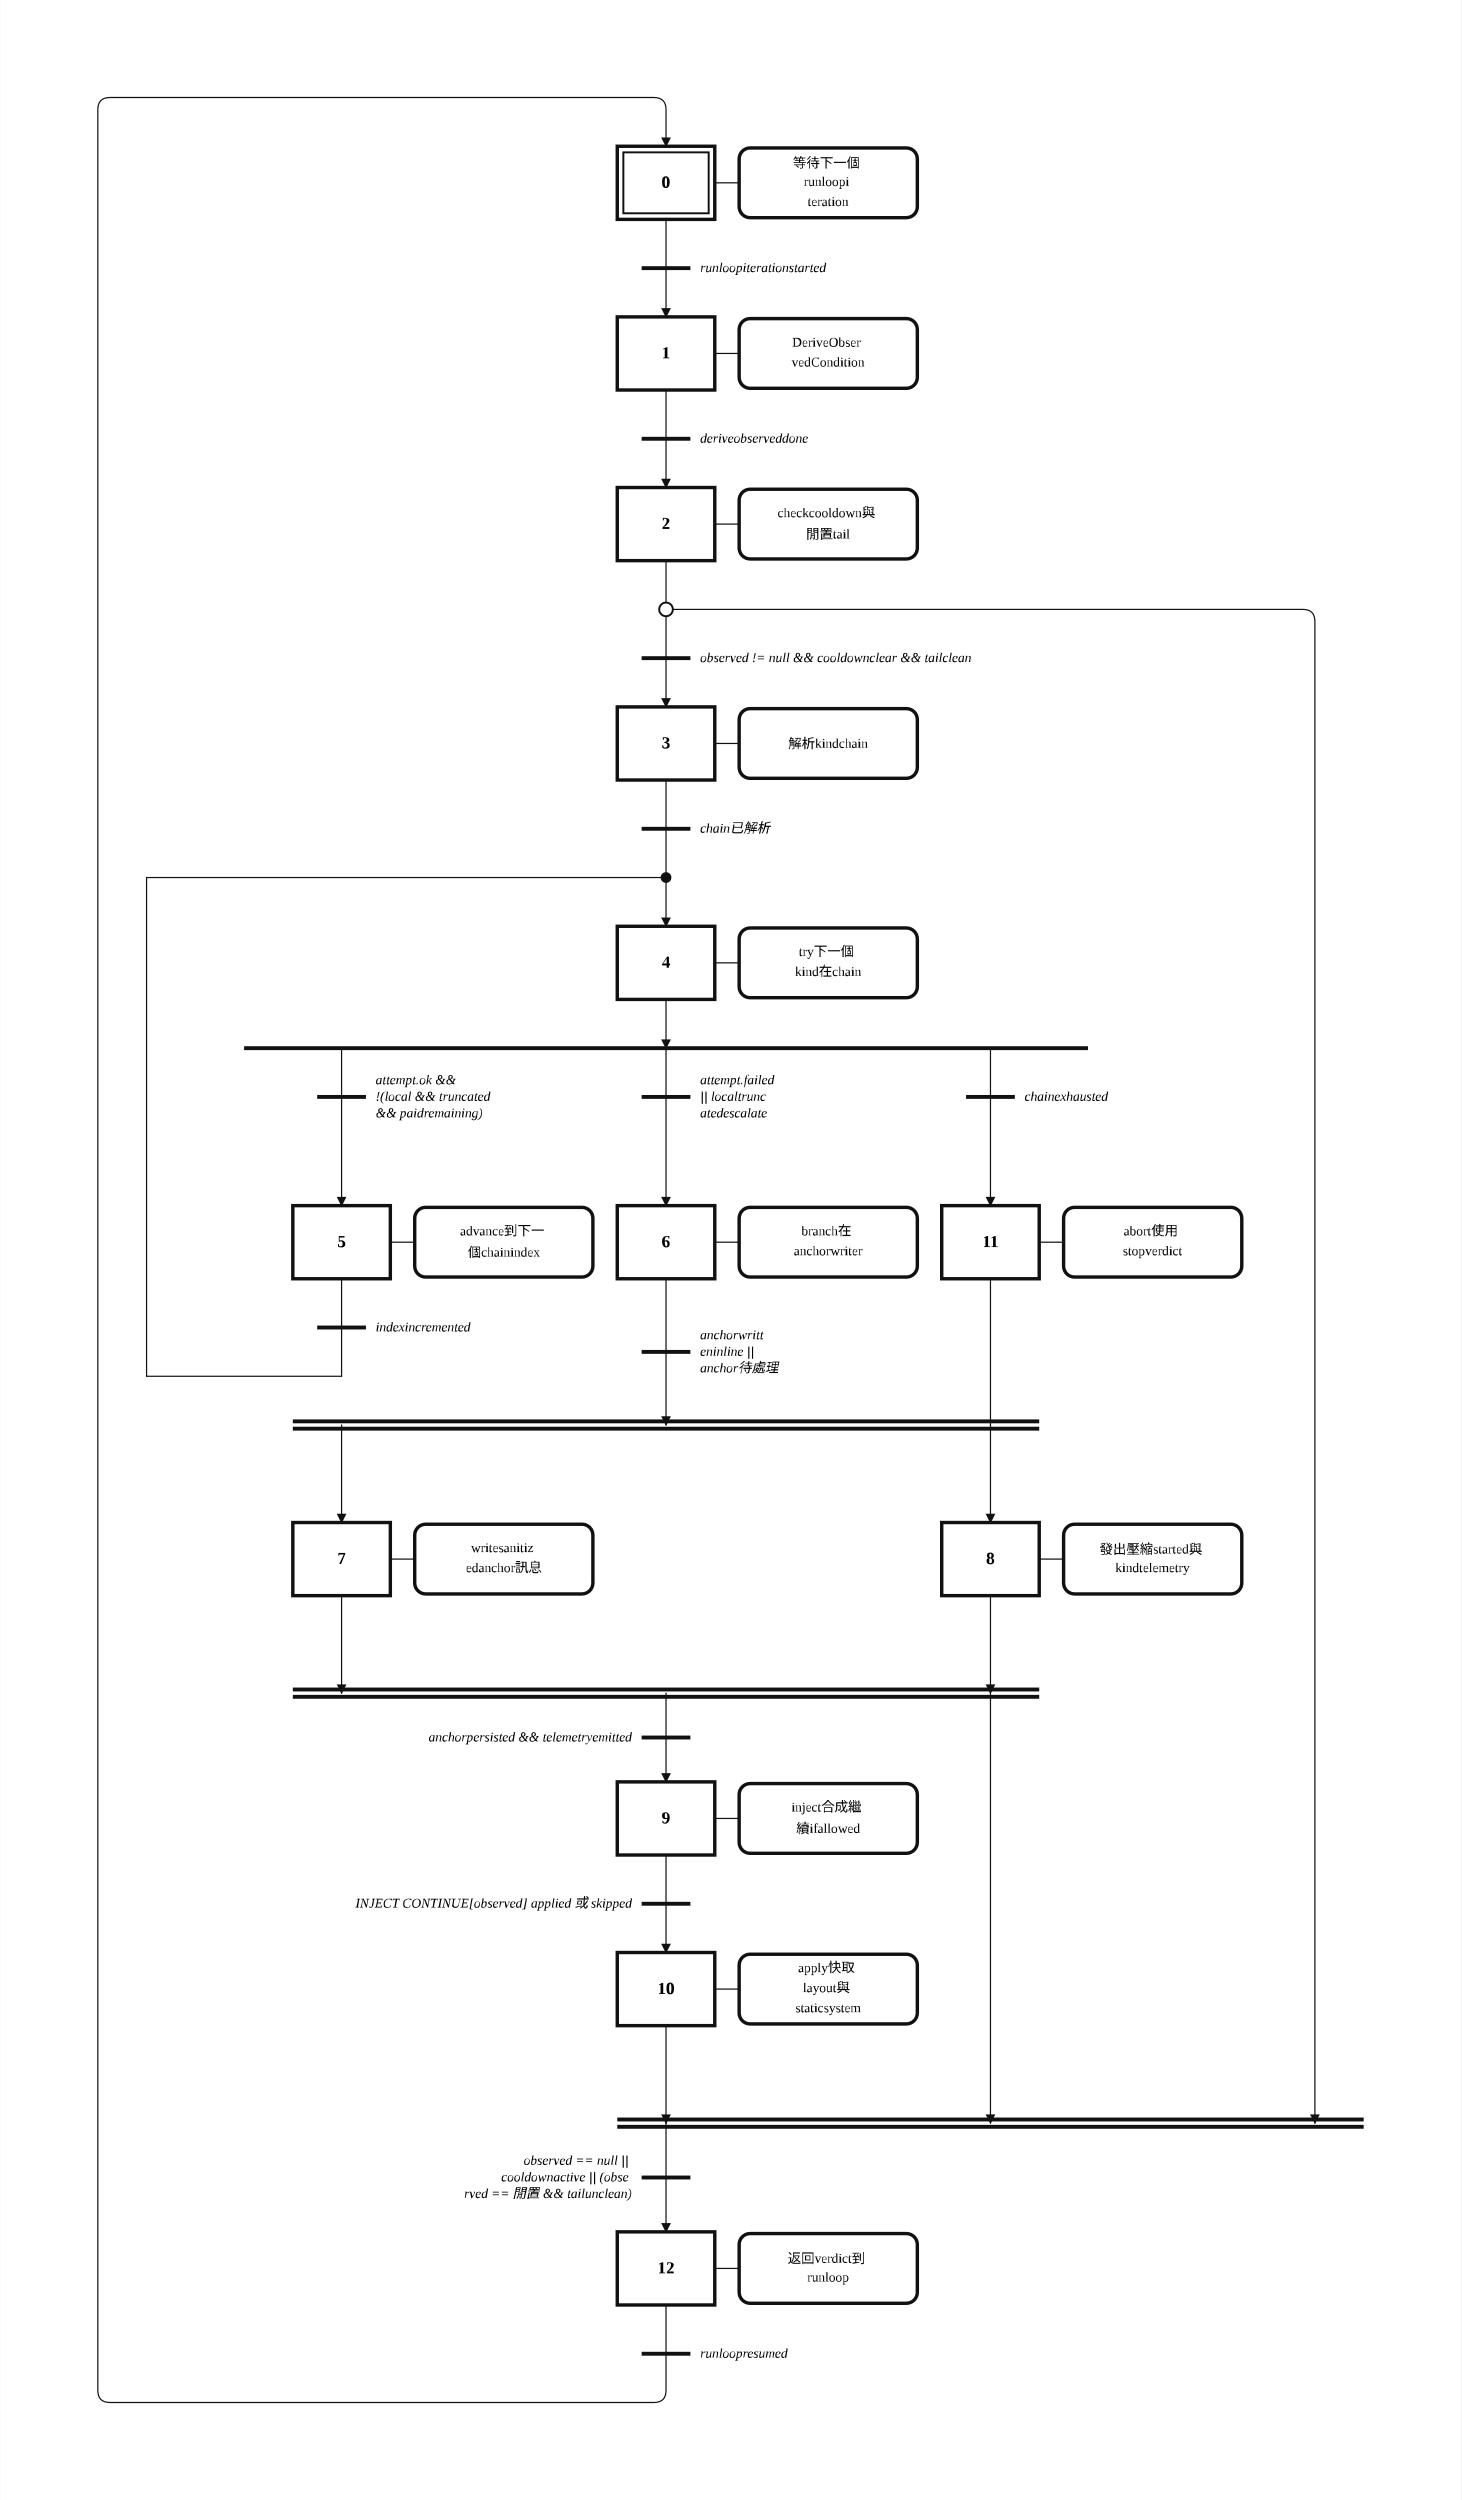
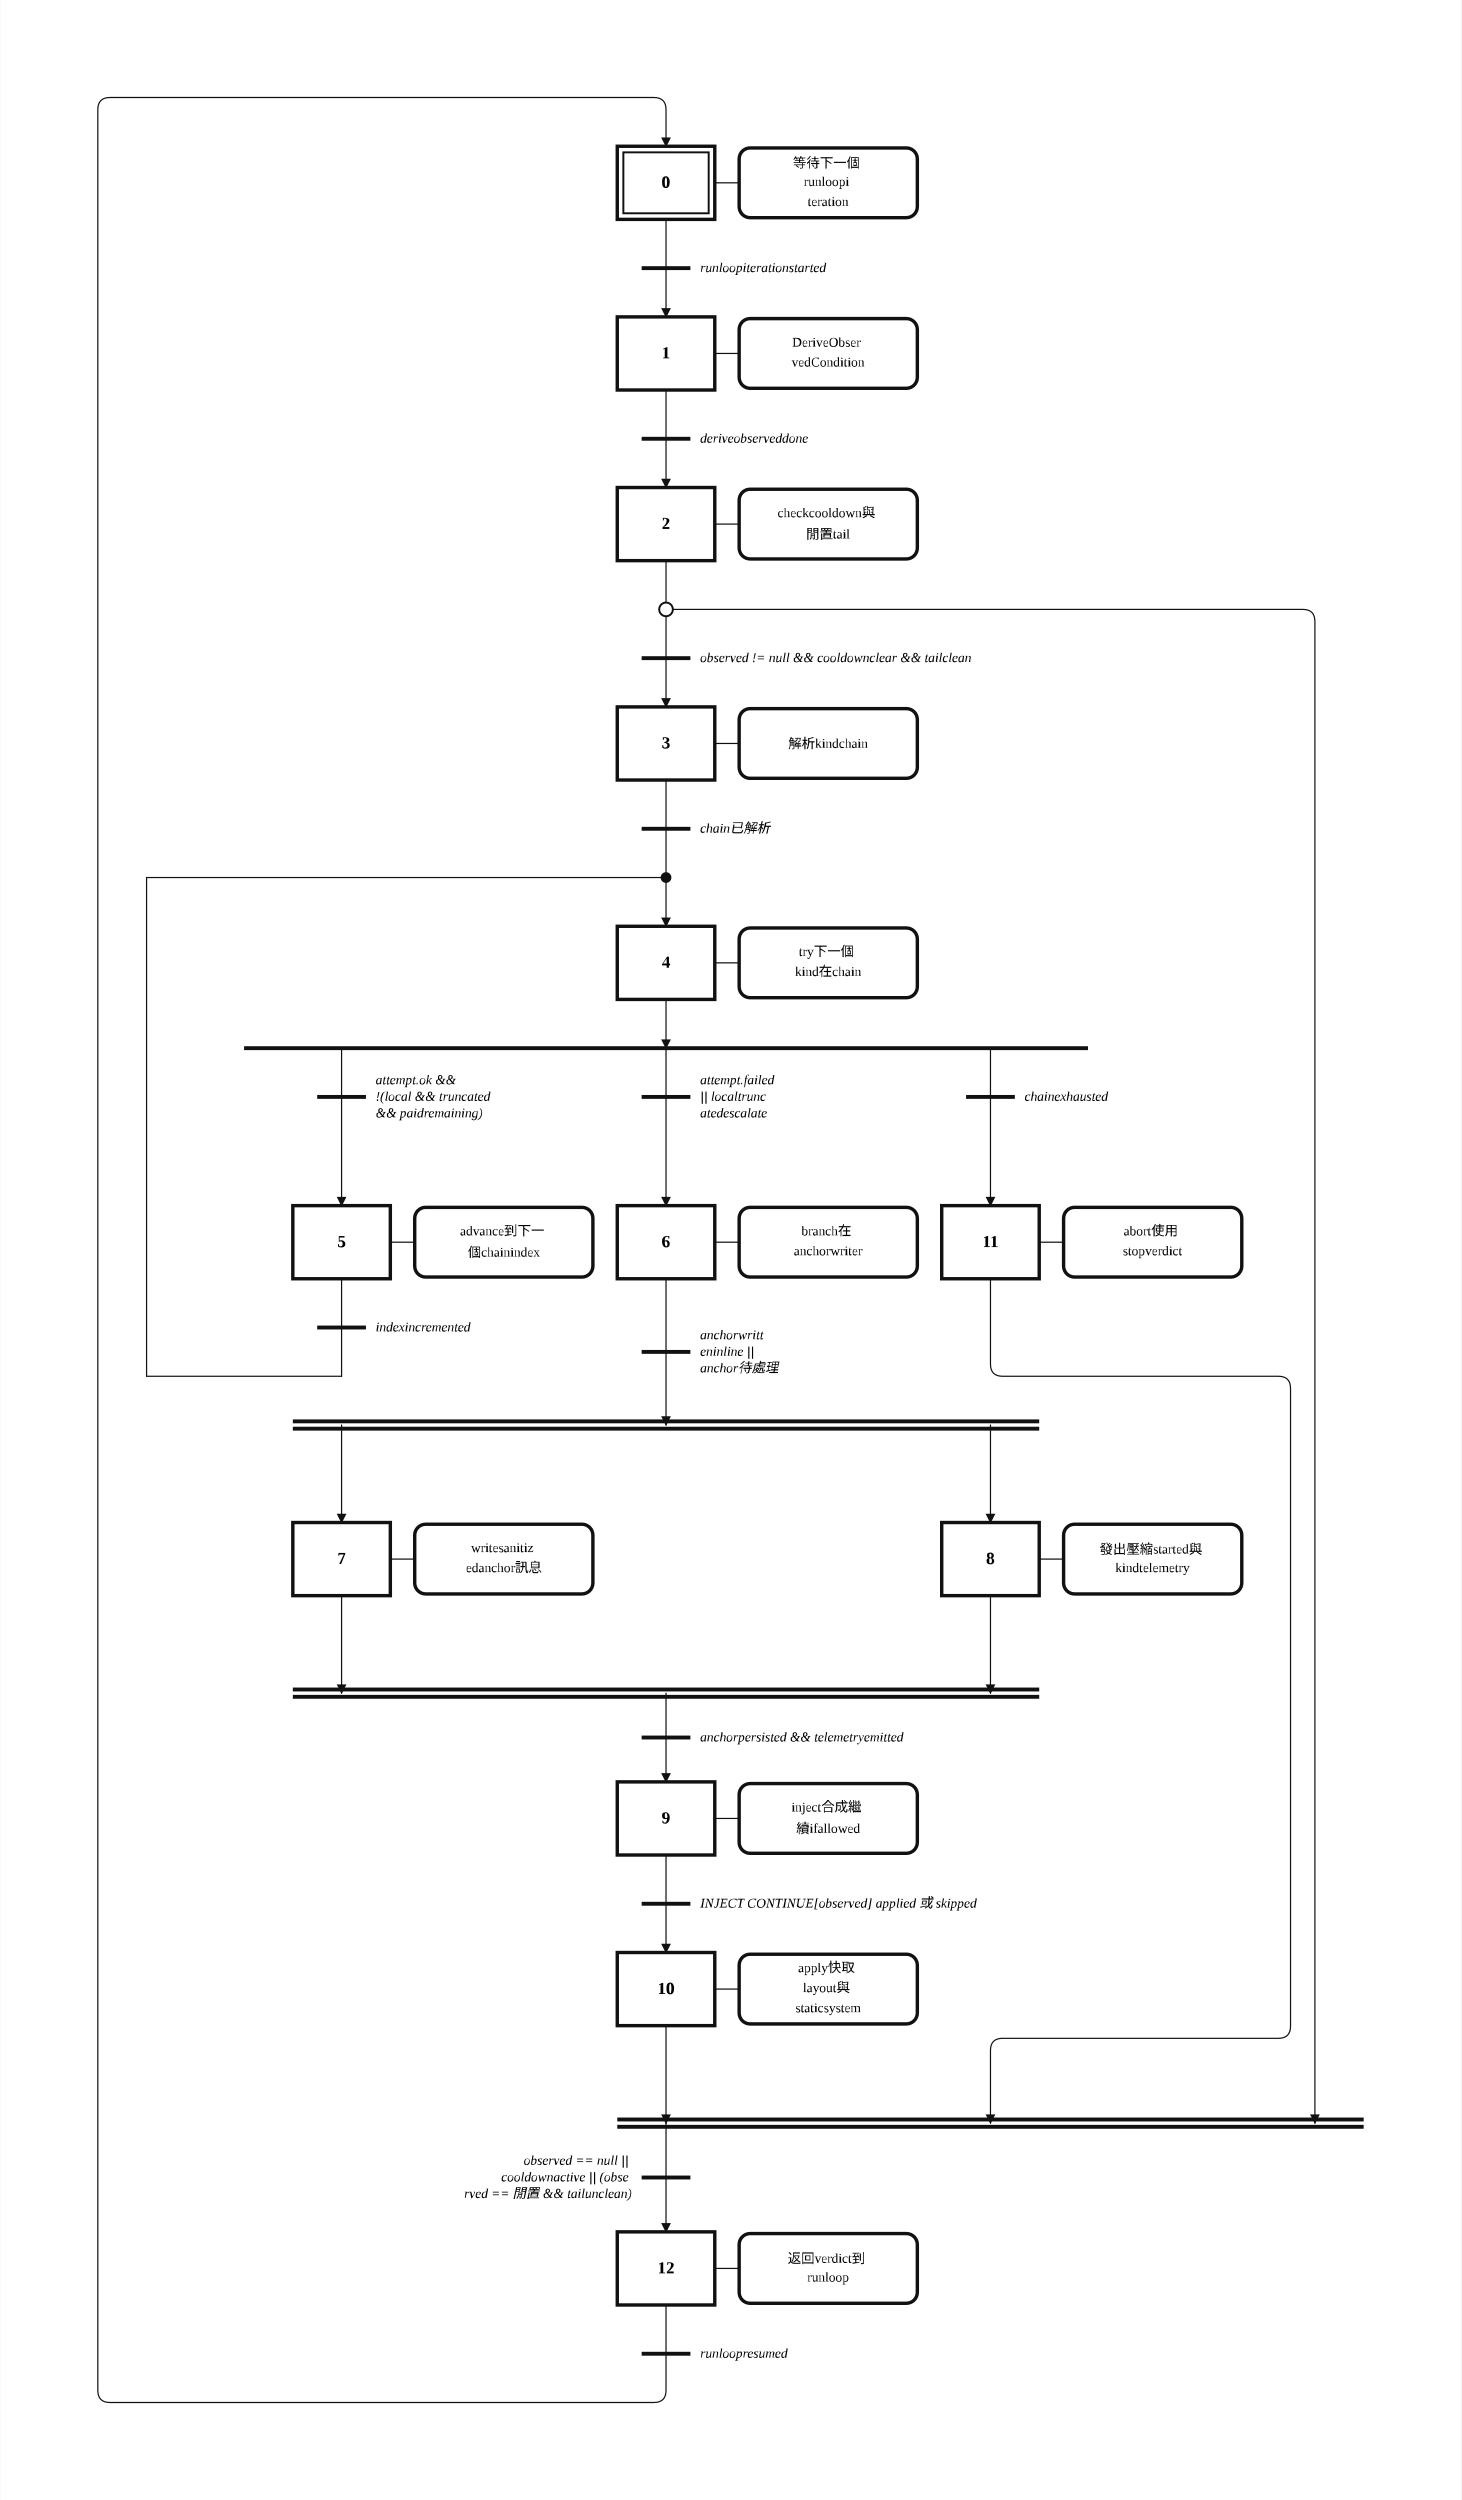
<svg xmlns="http://www.w3.org/2000/svg" width="1199" height="2051" viewBox="-4.00 -2.00 59.93 102.56" role="img">
  <style>
.step{fill:#fff;stroke:#111;stroke-width:.14}.step-inner{fill:none;stroke:#111;stroke-width:.08}
.action{fill:#fff;stroke:#111;stroke-width:.14}.gate{stroke:#111;stroke-width:.16}
.edge{fill:none;stroke:#111;stroke-width:.05;stroke-linecap:round;stroke-linejoin:round}.edge-arrow{marker-end:url(#arrow)}
.flyover-mask{stroke:#fff;stroke-width:.12;stroke-linecap:round}
.flyover{fill:none;stroke:#111;stroke-width:.05;stroke-linecap:round}
.junction{fill:#111;stroke:#111;stroke-width:0}.branch-junction{fill:#fff;stroke:#111;stroke-width:.08}
.assoc{stroke:#111;stroke-width:.05}.label{font:bold .7px 'Times New Roman', 'BiauKai', 'DFKai-SB', serif;text-anchor:middle;dominant-baseline:middle}
.action-label{font:.55px 'Times New Roman', 'BiauKai', 'DFKai-SB', serif;text-anchor:middle;dominant-baseline:middle}.gate-label{font:italic .55px 'Times New Roman', 'BiauKai', 'DFKai-SB', serif;text-anchor:start;dominant-baseline:middle}.gate-label-left{font:italic .55px 'Times New Roman', 'BiauKai', 'DFKai-SB', serif;text-anchor:end;dominant-baseline:middle}
</style>
  <defs>
    <marker id="arrow" markerWidth="0.4" markerHeight="0.4" refX="0.36" refY="0.2" orient="auto" markerUnits="userSpaceOnUse">
      <path d="M 0 0 L 0.4 0.2 L 0 0.4 z" fill="#111" />
    </marker>
  </defs>
  <rect x="-4.00" y="-2.00" width="59.93" height="102.56" fill="white" />
  <path class="edge edge-arrow" d="M 23.31 32.00 L 23.31 36.00" />
  <path class="edge" d="M 23.31 7.00 L 23.31 9.00" />
  <path class="edge edge-arrow" d="M 23.31 9.00 L 23.31 11.00" />
  <path class="edge" d="M 23.31 14.00 L 23.31 16.00" />
  <path class="edge edge-arrow" d="M 23.31 16.00 L 23.31 18.00" />
  <path class="edge" d="M 23.31 21.00 L 23.31 23.00" />
  <path class="edge" d="M 23.31 23.00 L 23.31 25.00" />
  <path class="edge edge-arrow" d="M 23.31 25.00 L 23.31 27.00" />
  <path class="edge edge-arrow" d="M 23.31 23.00 L 49.43 23.00 Q 49.93 23.00 49.93 23.50 L 49.93 85.10" />
  <path class="edge edge-arrow" d="M 23.31 85.10 L 23.31 89.56" />
  <path class="edge" d="M 23.31 30.00 L 23.31 32.00" />
  <path class="edge edge-arrow" d="M 23.31 39.00 L 23.31 41.00" />
  <path class="edge edge-arrow" d="M 10.00 41.00 L 10.00 47.46" />
  <path class="edge edge-arrow" d="M 23.31 41.00 L 23.31 47.46" />
  <path class="edge edge-arrow" d="M 36.62 41.00 L 36.62 47.46" />
  <path class="edge" d="M 10.00 50.46 L 10.00 52.46" />
  <path class="edge" d="M 10.00 52.46 L 10.00 54.46" />
  <path class="edge" d="M 10.00 54.46 L 2.00 54.46" />
  <path class="edge" d="M 2.00 54.46 L 2.00 34.00" />
  <path class="edge" d="M 2.00 34.00 L 23.31 34.00" />
  <path class="edge edge-arrow" d="M 23.31 50.46 L 23.31 56.46" />
  <path class="edge edge-arrow" d="M 10.00 56.46 L 10.00 60.46" />
  <path class="edge edge-arrow" d="M 36.62 56.46 L 36.62 60.46" />
  <path class="edge edge-arrow" d="M 10.00 63.46 L 10.00 67.46" />
  <path class="edge edge-arrow" d="M 23.31 67.46 L 23.31 71.10" />
  <path class="edge edge-arrow" d="M 36.62 63.46 L 36.62 67.46" />
  <path class="edge" d="M 23.31 74.10 L 23.31 76.10" />
  <path class="edge edge-arrow" d="M 23.31 76.10 L 23.31 78.10" />
  <path class="edge edge-arrow" d="M 23.31 81.10 L 23.31 85.10" />
-   <path class="edge" d="M 36.62 50.46 L 36.62 56.46" />
-   <path class="edge" d="M 36.62 60.46 L 36.62 63.46" />
-   <path class="edge edge-arrow" d="M 36.62 67.46 L 36.62 85.10" />
+   <path class="edge edge-arrow" d="M 36.62 50.46 L 36.62 53.96 Q 36.62 54.46 37.12 54.46 L 48.43 54.46 Q 48.93 54.46 48.93 54.96 L 48.93 81.12 Q 48.93 81.62 48.43 81.62 L 37.12 81.62 Q 36.62 81.62 36.62 82.12 L 36.62 85.10" />
  <path class="edge" d="M 23.31 92.56 L 23.31 94.56" />
  <path class="edge edge-arrow" d="M 23.31 94.56 L 23.31 96.06 Q 23.31 96.56 22.81 96.56 L 0.50 96.56 Q 0.00 96.56 0.00 96.06 L 0.00 2.50 Q 0.00 2.00 0.50 2.00 L 22.81 2.00 Q 23.31 2.00 23.31 2.50 L 23.31 4.00" />
  <rect class="step" x="21.31" y="4.00" width="4.00" height="3.00" />
  <rect class="step-inner" x="21.56" y="4.25" width="3.50" height="2.50" />
  <text class="label" x="23.31" y="5.50">0</text>
  <rect class="step" x="21.31" y="11.00" width="4.00" height="3.00" />
  <text class="label" x="23.31" y="12.50">1</text>
  <rect class="step" x="21.31" y="18.00" width="4.00" height="3.00" />
  <text class="label" x="23.31" y="19.50">2</text>
  <rect class="step" x="21.31" y="27.00" width="4.00" height="3.00" />
  <text class="label" x="23.31" y="28.50">3</text>
  <rect class="step" x="21.31" y="36.00" width="4.00" height="3.00" />
  <text class="label" x="23.31" y="37.50">4</text>
  <rect class="step" x="8.00" y="47.46" width="4.00" height="3.00" />
  <text class="label" x="10.00" y="48.96">5</text>
  <rect class="step" x="21.31" y="47.46" width="4.00" height="3.00" />
  <text class="label" x="23.31" y="48.96">6</text>
  <rect class="step" x="8.00" y="60.46" width="4.00" height="3.00" />
  <text class="label" x="10.00" y="61.96">7</text>
  <rect class="step" x="34.62" y="60.46" width="4.00" height="3.00" />
  <text class="label" x="36.62" y="61.96">8</text>
  <rect class="step" x="21.31" y="71.10" width="4.00" height="3.00" />
  <text class="label" x="23.31" y="72.60">9</text>
  <rect class="step" x="21.31" y="78.10" width="4.00" height="3.00" />
  <text class="label" x="23.31" y="79.60">10</text>
  <rect class="step" x="34.62" y="47.46" width="4.00" height="3.00" />
  <text class="label" x="36.62" y="48.96">11</text>
  <rect class="step" x="21.31" y="89.56" width="4.00" height="3.00" />
  <text class="label" x="23.31" y="91.06">12</text>
  <line class="assoc" x1="25.31" y1="5.50" x2="26.31" y2="5.50" />
  <rect class="action" x="26.31" y="4.07" width="7.31" height="2.86" rx="0.45" ry="0.45" />
  <text class="action-label" x="29.96" y="4.68">
    <tspan x="29.96" dy="0">等待下一個</tspan>
    <tspan x="29.96" dy="0.82">runloopi</tspan>
    <tspan x="29.96" dy="0.82">teration</tspan>
  </text>
  <line class="assoc" x1="25.31" y1="12.50" x2="26.31" y2="12.50" />
  <rect class="action" x="26.31" y="11.07" width="7.31" height="2.86" rx="0.45" ry="0.45" />
  <text class="action-label" x="29.96" y="12.09">
    <tspan x="29.96" dy="0">DeriveObser</tspan>
    <tspan x="29.96" dy="0.82">vedCondition</tspan>
  </text>
  <line class="assoc" x1="25.31" y1="19.50" x2="26.31" y2="19.50" />
  <rect class="action" x="26.31" y="18.07" width="7.31" height="2.86" rx="0.45" ry="0.45" />
  <text class="action-label" x="29.96" y="19.09">
    <tspan x="29.96" dy="0">checkcooldown與</tspan>
    <tspan x="29.96" dy="0.82">閒置tail</tspan>
  </text>
  <line class="assoc" x1="25.31" y1="28.50" x2="26.31" y2="28.50" />
  <rect class="action" x="26.31" y="27.07" width="7.31" height="2.86" rx="0.45" ry="0.45" />
  <text class="action-label" x="29.96" y="28.50">
    <tspan x="29.96" dy="0">解析kindchain</tspan>
  </text>
  <line class="assoc" x1="25.31" y1="37.50" x2="26.31" y2="37.50" />
  <rect class="action" x="26.31" y="36.07" width="7.31" height="2.86" rx="0.45" ry="0.45" />
  <text class="action-label" x="29.96" y="37.09">
    <tspan x="29.96" dy="0">try下一個</tspan>
    <tspan x="29.96" dy="0.82">kind在chain</tspan>
  </text>
  <line class="assoc" x1="12.00" y1="48.96" x2="13.00" y2="48.96" />
  <rect class="action" x="13.00" y="47.53" width="7.31" height="2.86" rx="0.45" ry="0.45" />
  <text class="action-label" x="16.66" y="48.55">
    <tspan x="16.66" dy="0">advance到下一</tspan>
    <tspan x="16.66" dy="0.82">個chainindex</tspan>
  </text>
  <line class="assoc" x1="25.31" y1="48.96" x2="26.31" y2="48.96" />
  <rect class="action" x="26.31" y="47.53" width="7.31" height="2.86" rx="0.45" ry="0.45" />
  <text class="action-label" x="29.96" y="48.55">
    <tspan x="29.96" dy="0">branch在</tspan>
    <tspan x="29.96" dy="0.82">anchorwriter</tspan>
  </text>
  <line class="assoc" x1="12.00" y1="61.96" x2="13.00" y2="61.96" />
  <rect class="action" x="13.00" y="60.53" width="7.31" height="2.86" rx="0.45" ry="0.45" />
  <text class="action-label" x="16.66" y="61.55">
    <tspan x="16.66" dy="0">writesanitiz</tspan>
    <tspan x="16.66" dy="0.82">edanchor訊息</tspan>
  </text>
  <line class="assoc" x1="38.62" y1="61.96" x2="39.62" y2="61.96" />
  <rect class="action" x="39.62" y="60.53" width="7.31" height="2.86" rx="0.45" ry="0.45" />
  <text class="action-label" x="43.27" y="61.55">
    <tspan x="43.27" dy="0">發出壓縮started與</tspan>
    <tspan x="43.27" dy="0.82">kindtelemetry</tspan>
  </text>
  <line class="assoc" x1="25.31" y1="72.60" x2="26.31" y2="72.60" />
  <rect class="action" x="26.31" y="71.17" width="7.31" height="2.86" rx="0.45" ry="0.45" />
  <text class="action-label" x="29.96" y="72.19">
    <tspan x="29.96" dy="0">inject合成繼</tspan>
    <tspan x="29.96" dy="0.82">續ifallowed</tspan>
  </text>
  <line class="assoc" x1="25.31" y1="79.60" x2="26.31" y2="79.60" />
  <rect class="action" x="26.31" y="78.17" width="7.31" height="2.86" rx="0.45" ry="0.45" />
  <text class="action-label" x="29.96" y="78.78">
    <tspan x="29.96" dy="0">apply快取</tspan>
    <tspan x="29.96" dy="0.82">layout與</tspan>
    <tspan x="29.96" dy="0.82">staticsystem</tspan>
  </text>
  <line class="assoc" x1="38.62" y1="48.96" x2="39.62" y2="48.96" />
  <rect class="action" x="39.62" y="47.53" width="7.31" height="2.86" rx="0.45" ry="0.45" />
  <text class="action-label" x="43.27" y="48.55">
    <tspan x="43.27" dy="0">abort使用</tspan>
    <tspan x="43.27" dy="0.82">stopverdict</tspan>
  </text>
  <line class="assoc" x1="25.31" y1="91.06" x2="26.31" y2="91.06" />
  <rect class="action" x="26.31" y="89.63" width="7.31" height="2.86" rx="0.45" ry="0.45" />
  <text class="action-label" x="29.96" y="90.65">
    <tspan x="29.96" dy="0">返回verdict到</tspan>
    <tspan x="29.96" dy="0.82">runloop</tspan>
  </text>
  <line class="gate" x1="22.31" y1="9.00" x2="24.31" y2="9.00" />
  <text class="gate-label" x="24.71" y="9.00">
    <tspan x="24.71" dy="0">runloopiterationstarted</tspan>
  </text>
  <line class="gate" x1="22.31" y1="16.00" x2="24.31" y2="16.00" />
  <text class="gate-label" x="24.71" y="16.00">
    <tspan x="24.71" dy="0">deriveobserveddone</tspan>
  </text>
  <line class="gate" x1="22.31" y1="25.00" x2="24.31" y2="25.00" />
  <text class="gate-label" x="24.71" y="25.00">
    <tspan x="24.71" dy="0">observed != null &amp;&amp; cooldownclear &amp;&amp; tailclean</tspan>
  </text>
  <line class="gate" x1="21.31" y1="84.95" x2="51.93" y2="84.95" />
  <line class="gate" x1="21.31" y1="85.25" x2="51.93" y2="85.25" />
  <line class="gate" x1="22.31" y1="32.00" x2="24.31" y2="32.00" />
  <text class="gate-label" x="24.71" y="32.00">
    <tspan x="24.71" dy="0">chain已解析</tspan>
  </text>
  <line class="gate" x1="6.00" y1="41.00" x2="40.62" y2="41.00" />
  <line class="gate" x1="9.00" y1="52.46" x2="11.00" y2="52.46" />
  <text class="gate-label" x="11.40" y="52.46">
    <tspan x="11.40" dy="0">indexincremented</tspan>
  </text>
  <line class="gate" x1="8.00" y1="56.31" x2="38.62" y2="56.31" />
  <line class="gate" x1="8.00" y1="56.61" x2="38.62" y2="56.61" />
  <line class="gate" x1="8.00" y1="67.31" x2="38.62" y2="67.31" />
  <line class="gate" x1="8.00" y1="67.61" x2="38.62" y2="67.61" />
  <line class="gate" x1="22.31" y1="76.10" x2="24.31" y2="76.10" />
-   <text class="gate-label-left" x="21.91" y="76.10">
-     <tspan x="21.91" dy="0">INJECT CONTINUE[observed] applied 或 skipped</tspan>
+   <text class="gate-label" x="24.71" y="76.10">
+     <tspan x="24.71" dy="0">INJECT CONTINUE[observed] applied 或 skipped</tspan>
  </text>
  <line class="gate" x1="22.31" y1="94.56" x2="24.31" y2="94.56" />
  <text class="gate-label" x="24.71" y="94.56">
    <tspan x="24.71" dy="0">runloopresumed</tspan>
  </text>
  <line class="gate" x1="22.31" y1="87.33" x2="24.31" y2="87.33" />
  <text class="gate-label-left" x="21.91" y="86.65">
    <tspan x="21.91" dy="0">observed == null ||</tspan>
    <tspan x="21.91" dy="0.68">cooldownactive || (obse</tspan>
    <tspan x="21.91" dy="0.68">rved == 閒置 &amp;&amp; tailunclean)</tspan>
  </text>
  <line class="gate" x1="9.00" y1="43.00" x2="11.00" y2="43.00" />
  <text class="gate-label" x="11.40" y="42.32">
    <tspan x="11.40" dy="0">attempt.ok &amp;&amp;</tspan>
    <tspan x="11.40" dy="0.68">!(local &amp;&amp; truncated</tspan>
    <tspan x="11.40" dy="0.68">&amp;&amp; paidremaining)</tspan>
  </text>
  <line class="gate" x1="22.31" y1="43.00" x2="24.31" y2="43.00" />
  <text class="gate-label" x="24.71" y="42.32">
    <tspan x="24.71" dy="0">attempt.failed</tspan>
    <tspan x="24.71" dy="0.68">|| localtrunc</tspan>
    <tspan x="24.71" dy="0.68">atedescalate</tspan>
  </text>
  <line class="gate" x1="35.62" y1="43.00" x2="37.62" y2="43.00" />
  <text class="gate-label" x="38.02" y="43.00">
    <tspan x="38.02" dy="0">chainexhausted</tspan>
  </text>
  <line class="gate" x1="22.31" y1="53.46" x2="24.31" y2="53.46" />
  <text class="gate-label" x="24.71" y="52.78">
    <tspan x="24.71" dy="0">anchorwritt</tspan>
    <tspan x="24.71" dy="0.68">eninline ||</tspan>
    <tspan x="24.71" dy="0.68">anchor待處理</tspan>
  </text>
  <line class="gate" x1="22.31" y1="69.28" x2="24.31" y2="69.28" />
-   <text class="gate-label-left" x="21.91" y="69.28">
-     <tspan x="21.91" dy="0">anchorpersisted &amp;&amp; telemetryemitted</tspan>
+   <text class="gate-label" x="24.71" y="69.28">
+     <tspan x="24.71" dy="0">anchorpersisted &amp;&amp; telemetryemitted</tspan>
  </text>
  <circle class="junction" cx="23.31" cy="34.00" r="0.22" />
  <circle class="branch-junction" cx="23.31" cy="23.00" r="0.28" />
</svg>
